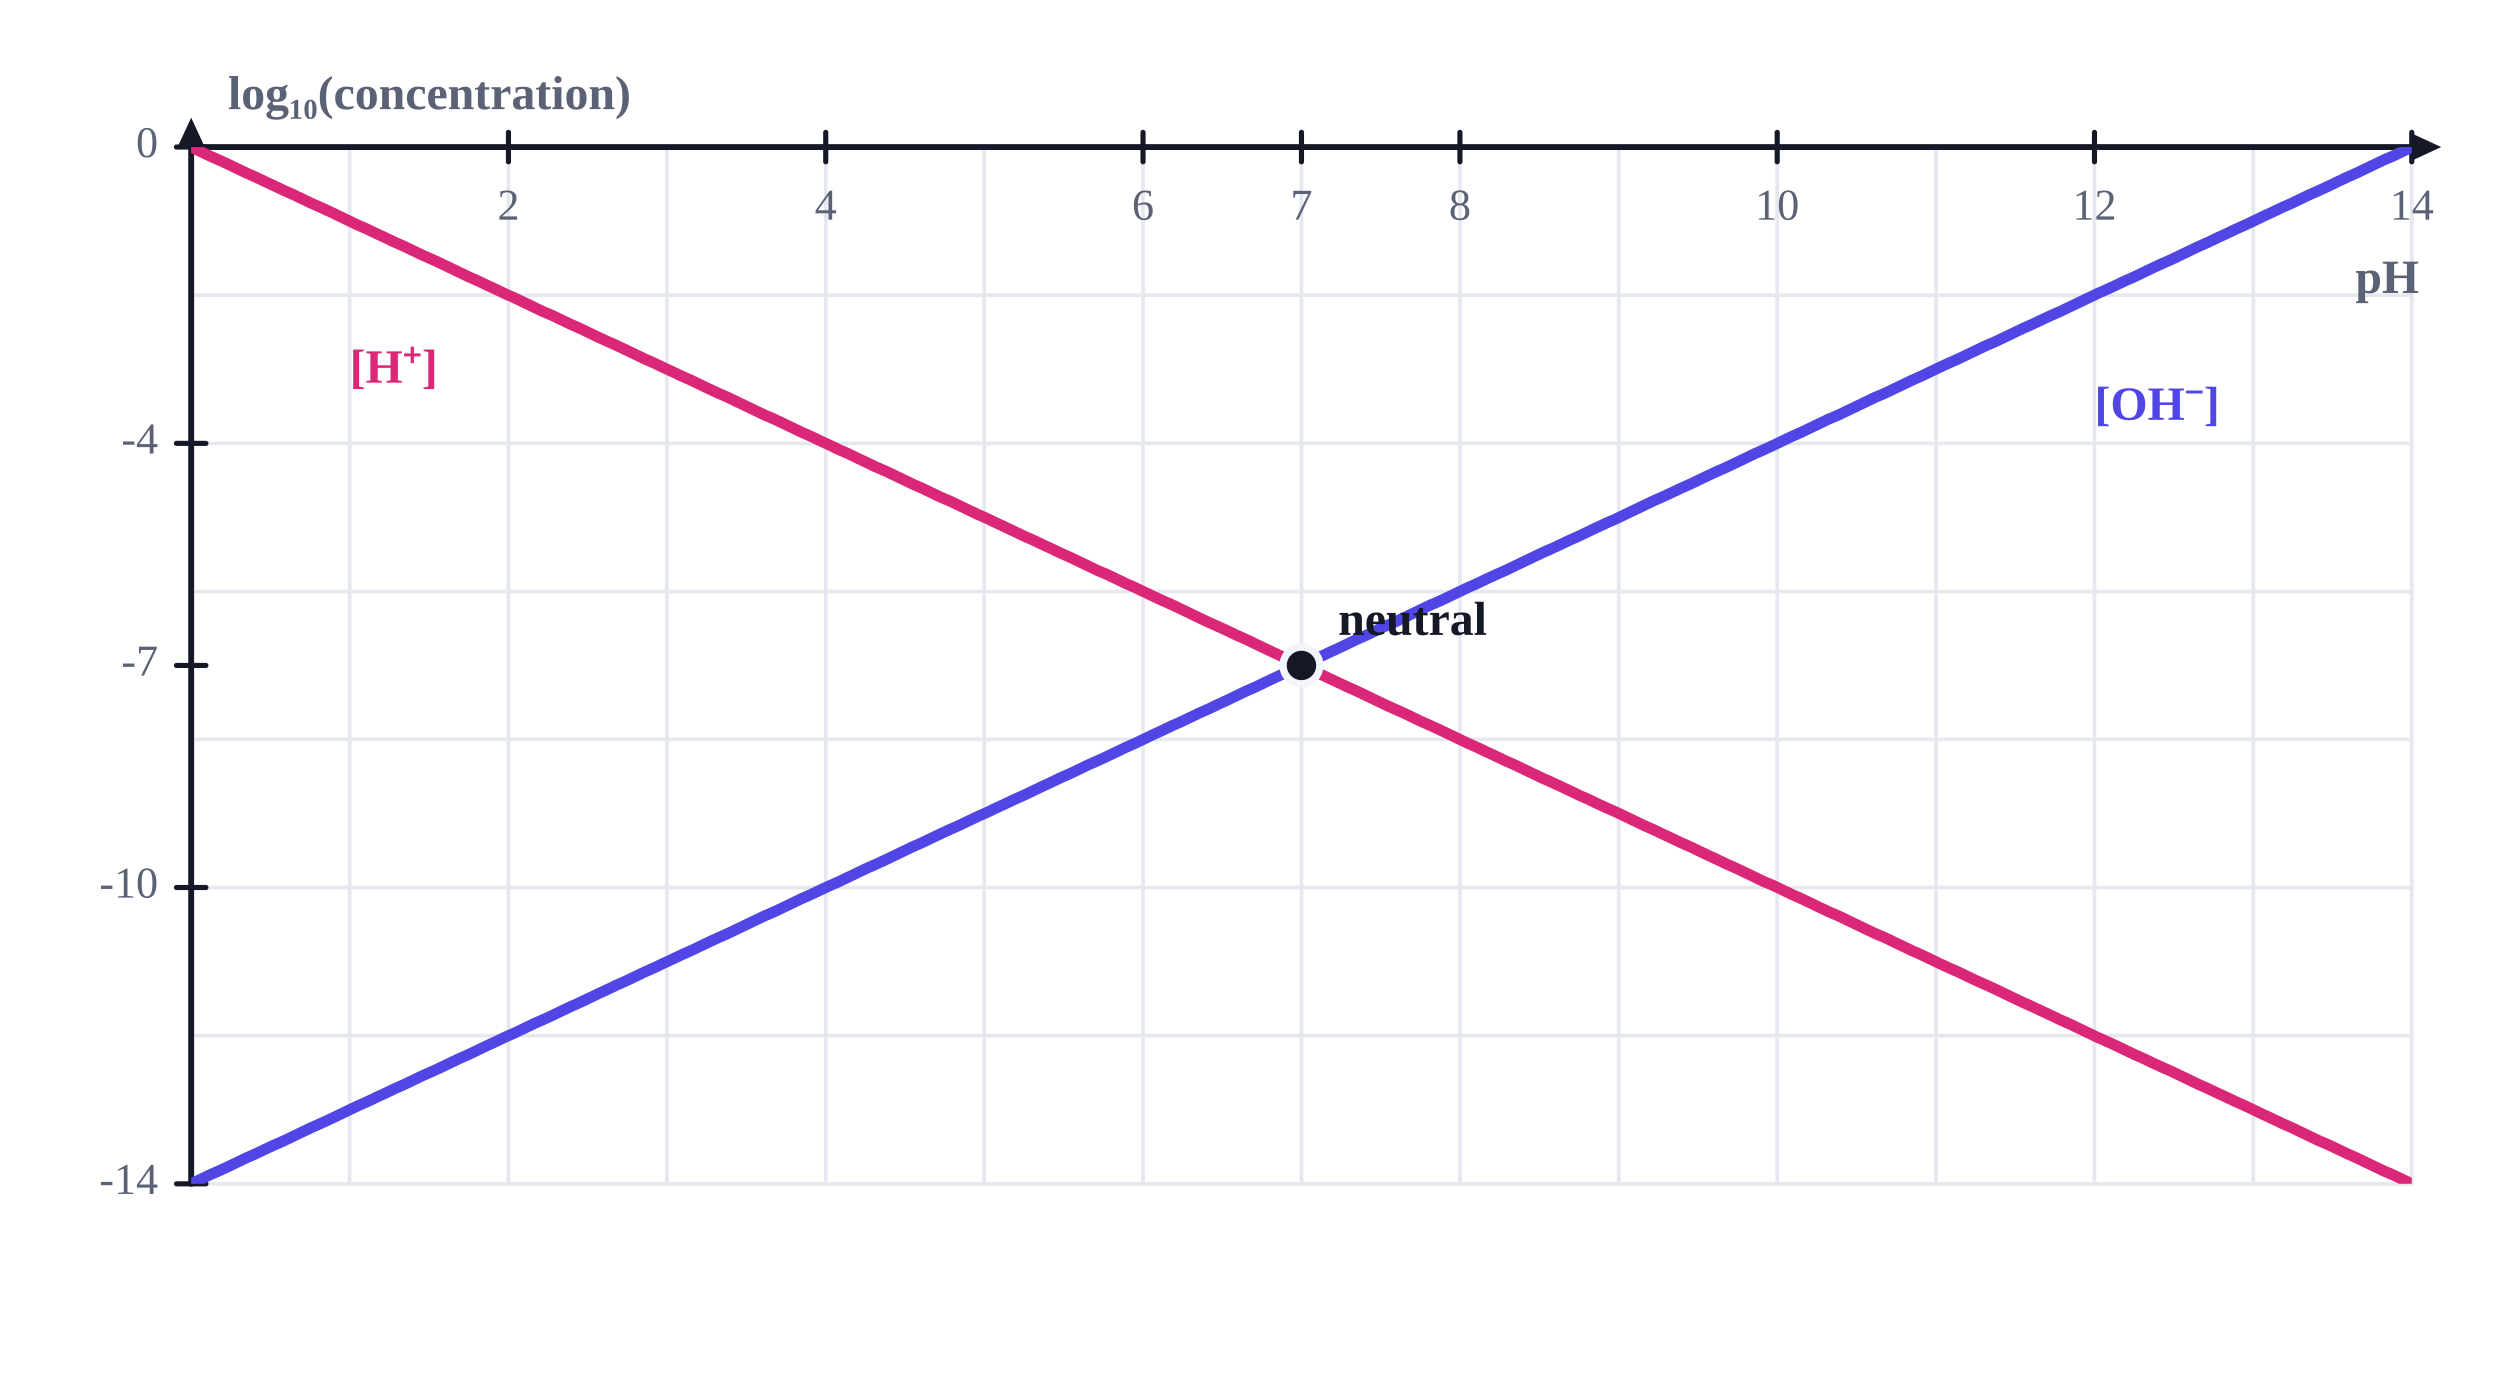
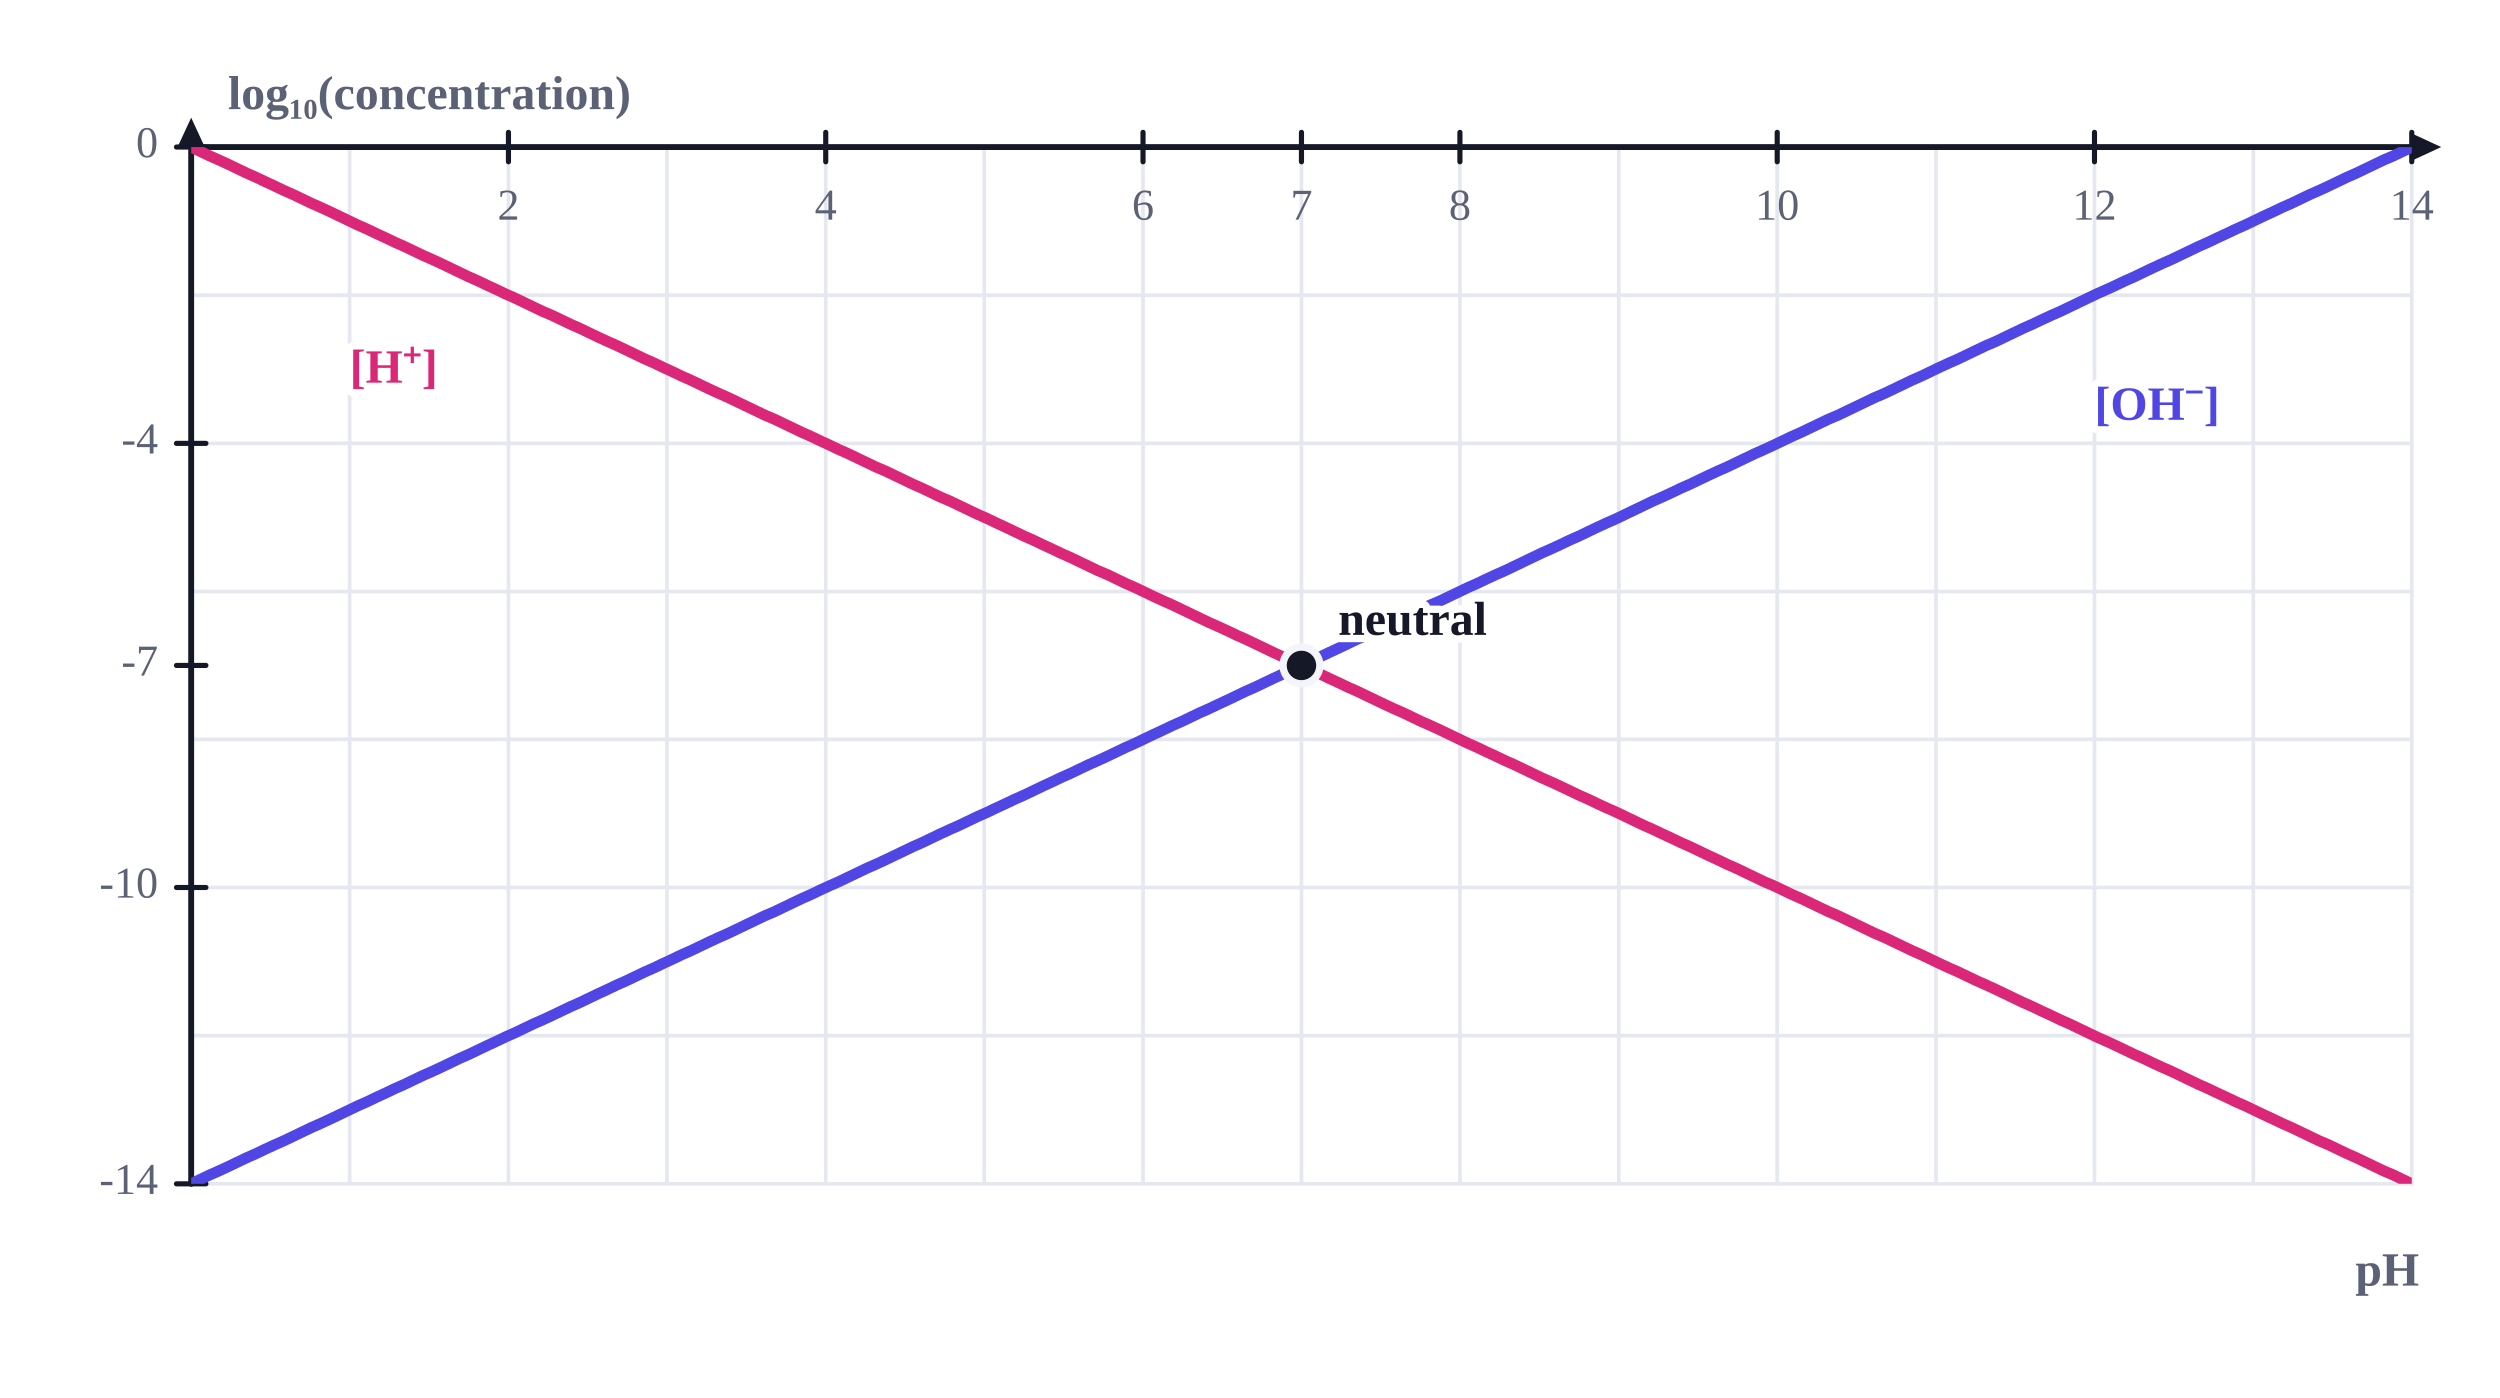
<svg xmlns="http://www.w3.org/2000/svg" viewBox="0 0 680.0 380.0" width="680.0" height="380.0" role="img" aria-label="log[H⁺] and log[OH⁻] against pH: two straight lines of opposite slope crossing at pH 7, log concentration −7." style="color:var(--vx-ink, #151826);font-family:inherit;max-width:100%;height:auto">
  <path d="M52.0 322.0 L52.0 40.0" stroke="var(--vx-grid, #e6e8f0)" stroke-width="1" stroke-linecap="round" fill="none" />
  <path d="M95.1 322.0 L95.1 40.0" stroke="var(--vx-grid, #e6e8f0)" stroke-width="1" stroke-linecap="round" fill="none" />
  <path d="M138.3 322.0 L138.3 40.0" stroke="var(--vx-grid, #e6e8f0)" stroke-width="1" stroke-linecap="round" fill="none" />
  <path d="M181.4 322.0 L181.4 40.0" stroke="var(--vx-grid, #e6e8f0)" stroke-width="1" stroke-linecap="round" fill="none" />
  <path d="M224.6 322.0 L224.6 40.0" stroke="var(--vx-grid, #e6e8f0)" stroke-width="1" stroke-linecap="round" fill="none" />
  <path d="M267.7 322.0 L267.7 40.0" stroke="var(--vx-grid, #e6e8f0)" stroke-width="1" stroke-linecap="round" fill="none" />
  <path d="M310.9 322.0 L310.9 40.0" stroke="var(--vx-grid, #e6e8f0)" stroke-width="1" stroke-linecap="round" fill="none" />
  <path d="M354.0 322.0 L354.0 40.0" stroke="var(--vx-grid, #e6e8f0)" stroke-width="1" stroke-linecap="round" fill="none" />
  <path d="M397.1 322.0 L397.1 40.0" stroke="var(--vx-grid, #e6e8f0)" stroke-width="1" stroke-linecap="round" fill="none" />
  <path d="M440.3 322.0 L440.3 40.0" stroke="var(--vx-grid, #e6e8f0)" stroke-width="1" stroke-linecap="round" fill="none" />
  <path d="M483.4 322.0 L483.4 40.0" stroke="var(--vx-grid, #e6e8f0)" stroke-width="1" stroke-linecap="round" fill="none" />
  <path d="M526.6 322.0 L526.6 40.0" stroke="var(--vx-grid, #e6e8f0)" stroke-width="1" stroke-linecap="round" fill="none" />
  <path d="M569.7 322.0 L569.7 40.0" stroke="var(--vx-grid, #e6e8f0)" stroke-width="1" stroke-linecap="round" fill="none" />
  <path d="M612.9 322.0 L612.9 40.0" stroke="var(--vx-grid, #e6e8f0)" stroke-width="1" stroke-linecap="round" fill="none" />
  <path d="M656.0 322.0 L656.0 40.0" stroke="var(--vx-grid, #e6e8f0)" stroke-width="1" stroke-linecap="round" fill="none" />
  <path d="M52.0 322.0 L656.0 322.0" stroke="var(--vx-grid, #e6e8f0)" stroke-width="1" stroke-linecap="round" fill="none" />
  <path d="M52.0 281.7 L656.0 281.7" stroke="var(--vx-grid, #e6e8f0)" stroke-width="1" stroke-linecap="round" fill="none" />
  <path d="M52.0 241.4 L656.0 241.4" stroke="var(--vx-grid, #e6e8f0)" stroke-width="1" stroke-linecap="round" fill="none" />
  <path d="M52.0 201.1 L656.0 201.1" stroke="var(--vx-grid, #e6e8f0)" stroke-width="1" stroke-linecap="round" fill="none" />
  <path d="M52.0 160.9 L656.0 160.9" stroke="var(--vx-grid, #e6e8f0)" stroke-width="1" stroke-linecap="round" fill="none" />
  <path d="M52.0 120.6 L656.0 120.6" stroke="var(--vx-grid, #e6e8f0)" stroke-width="1" stroke-linecap="round" fill="none" />
  <path d="M52.0 80.3 L656.0 80.3" stroke="var(--vx-grid, #e6e8f0)" stroke-width="1" stroke-linecap="round" fill="none" />
  <path d="M52.0 40.0 L656.0 40.0" stroke="var(--vx-grid, #e6e8f0)" stroke-width="1" stroke-linecap="round" fill="none" />
  <path d="M52.0 40.0 L656.8 40.0" stroke="var(--vx-ink, #151826)" stroke-width="1.6" stroke-linecap="round" fill="none" />
  <path d="M664.0 40.0 L656.0 43.7 L656.0 36.3 Z" fill="var(--vx-ink, #151826)" />
  <path d="M52.0 322.0 L52.0 39.2" stroke="var(--vx-ink, #151826)" stroke-width="1.6" stroke-linecap="round" fill="none" />
  <path d="M52.0 32.0 L55.7 40.0 L48.3 40.0 Z" fill="var(--vx-ink, #151826)" />
  <path d="M138.3 36.0 L138.3 44.0" stroke="var(--vx-ink, #151826)" stroke-width="1.4" stroke-linecap="round" fill="none" />
  <text x="138.3" y="57.0" font-size="12" font-weight="500" text-anchor="middle" dominant-baseline="middle" fill="var(--vx-soft, #5b6275)">2</text>
  <path d="M224.6 36.0 L224.6 44.0" stroke="var(--vx-ink, #151826)" stroke-width="1.4" stroke-linecap="round" fill="none" />
  <text x="224.6" y="57.0" font-size="12" font-weight="500" text-anchor="middle" dominant-baseline="middle" fill="var(--vx-soft, #5b6275)">4</text>
  <path d="M310.9 36.0 L310.9 44.0" stroke="var(--vx-ink, #151826)" stroke-width="1.4" stroke-linecap="round" fill="none" />
  <text x="310.9" y="57.0" font-size="12" font-weight="500" text-anchor="middle" dominant-baseline="middle" fill="var(--vx-soft, #5b6275)">6</text>
  <path d="M354.0 36.0 L354.0 44.0" stroke="var(--vx-ink, #151826)" stroke-width="1.4" stroke-linecap="round" fill="none" />
  <text x="354.0" y="57.0" font-size="12" font-weight="500" text-anchor="middle" dominant-baseline="middle" fill="var(--vx-soft, #5b6275)">7</text>
  <path d="M397.1 36.0 L397.1 44.0" stroke="var(--vx-ink, #151826)" stroke-width="1.4" stroke-linecap="round" fill="none" />
  <text x="397.1" y="57.0" font-size="12" font-weight="500" text-anchor="middle" dominant-baseline="middle" fill="var(--vx-soft, #5b6275)">8</text>
  <path d="M483.4 36.0 L483.4 44.0" stroke="var(--vx-ink, #151826)" stroke-width="1.4" stroke-linecap="round" fill="none" />
  <text x="483.4" y="57.0" font-size="12" font-weight="500" text-anchor="middle" dominant-baseline="middle" fill="var(--vx-soft, #5b6275)">10</text>
  <path d="M569.7 36.0 L569.7 44.0" stroke="var(--vx-ink, #151826)" stroke-width="1.4" stroke-linecap="round" fill="none" />
  <text x="569.7" y="57.0" font-size="12" font-weight="500" text-anchor="middle" dominant-baseline="middle" fill="var(--vx-soft, #5b6275)">12</text>
  <path d="M656.0 36.0 L656.0 44.0" stroke="var(--vx-ink, #151826)" stroke-width="1.4" stroke-linecap="round" fill="none" />
  <text x="656.0" y="57.0" font-size="12" font-weight="500" text-anchor="middle" dominant-baseline="middle" fill="var(--vx-soft, #5b6275)">14</text>
  <path d="M48.0 322.0 L56.0 322.0" stroke="var(--vx-ink, #151826)" stroke-width="1.4" stroke-linecap="round" fill="none" />
  <text x="43.0" y="322.0" font-size="12" font-weight="500" text-anchor="end" dominant-baseline="middle" fill="var(--vx-soft, #5b6275)">-14</text>
  <path d="M48.0 241.4 L56.0 241.4" stroke="var(--vx-ink, #151826)" stroke-width="1.4" stroke-linecap="round" fill="none" />
  <text x="43.0" y="241.4" font-size="12" font-weight="500" text-anchor="end" dominant-baseline="middle" fill="var(--vx-soft, #5b6275)">-10</text>
  <path d="M48.0 181.0 L56.0 181.0" stroke="var(--vx-ink, #151826)" stroke-width="1.4" stroke-linecap="round" fill="none" />
  <text x="43.0" y="181.0" font-size="12" font-weight="500" text-anchor="end" dominant-baseline="middle" fill="var(--vx-soft, #5b6275)">-7</text>
  <path d="M48.0 120.6 L56.0 120.6" stroke="var(--vx-ink, #151826)" stroke-width="1.4" stroke-linecap="round" fill="none" />
  <text x="43.0" y="120.6" font-size="12" font-weight="500" text-anchor="end" dominant-baseline="middle" fill="var(--vx-soft, #5b6275)">-4</text>
  <path d="M48.0 40.0 L56.0 40.0" stroke="var(--vx-ink, #151826)" stroke-width="1.4" stroke-linecap="round" fill="none" />
  <text x="43.0" y="40.0" font-size="12" font-weight="500" text-anchor="end" dominant-baseline="middle" fill="var(--vx-soft, #5b6275)">0</text>
-   <text x="658.0" y="76.0" font-size="13" font-weight="600" text-anchor="end" dominant-baseline="middle" fill="var(--vx-soft, #5b6275)">pH</text>
+   <text x="658.0" y="346.0" font-size="13" font-weight="600" text-anchor="end" dominant-baseline="middle" fill="var(--vx-soft, #5b6275)">pH</text>
  <text x="62.0" y="26.0" font-size="13" font-weight="600" text-anchor="start" dominant-baseline="middle" fill="var(--vx-soft, #5b6275)">log₁₀(concentration)</text>
  <defs>
    <clipPath id="vx748067699680">
      <rect x="52.0" y="40.0" width="604.0" height="282.0" />
    </clipPath>
  </defs>
  <path d="M52.0 40.0 L54.5 41.2 L57.0 42.4 L59.5 43.5 L62.1 44.7 L64.6 45.9 L67.1 47.1 L69.6 48.2 L72.1 49.4 L74.7 50.6 L77.2 51.8 L79.7 52.9 L82.2 54.1 L84.7 55.3 L87.2 56.4 L89.8 57.6 L92.3 58.8 L94.8 60.0 L97.3 61.2 L99.8 62.3 L102.3 63.5 L104.9 64.7 L107.4 65.9 L109.9 67.0 L112.4 68.2 L114.9 69.4 L117.4 70.5 L120.0 71.7 L122.5 72.9 L125.0 74.1 L127.5 75.3 L130.0 76.4 L132.5 77.6 L135.1 78.8 L137.6 80.0 L140.1 81.1 L142.6 82.3 L145.1 83.5 L147.6 84.7 L150.2 85.8 L152.7 87.0 L155.2 88.2 L157.7 89.3 L160.2 90.5 L162.7 91.7 L165.3 92.9 L167.8 94.0 L170.3 95.2 L172.8 96.4 L175.3 97.6 L177.8 98.7 L180.3 99.9 L182.9 101.1 L185.4 102.3 L187.9 103.4 L190.4 104.6 L192.9 105.8 L195.5 107.0 L198.0 108.1 L200.5 109.3 L203.0 110.5 L205.5 111.7 L208.0 112.9 L210.6 114.0 L213.1 115.2 L215.6 116.4 L218.1 117.6 L220.6 118.7 L223.1 119.9 L225.7 121.1 L228.2 122.3 L230.7 123.4 L233.2 124.6 L235.7 125.8 L238.2 127.0 L240.8 128.1 L243.3 129.3 L245.8 130.5 L248.3 131.7 L250.8 132.8 L253.3 134.0 L255.8 135.2 L258.4 136.3 L260.9 137.5 L263.4 138.7 L265.9 139.9 L268.4 141.0 L270.9 142.2 L273.5 143.4 L276.0 144.6 L278.5 145.8 L281.0 146.9 L283.5 148.1 L286.1 149.3 L288.6 150.5 L291.1 151.6 L293.6 152.8 L296.1 154.0 L298.6 155.2 L301.2 156.3 L303.7 157.5 L306.2 158.7 L308.7 159.8 L311.2 161.0 L313.7 162.2 L316.3 163.4 L318.8 164.5 L321.3 165.7 L323.8 166.9 L326.3 168.1 L328.8 169.3 L331.3 170.4 L333.9 171.6 L336.4 172.8 L338.9 173.9 L341.4 175.1 L343.9 176.3 L346.4 177.5 L349.0 178.7 L351.5 179.8 L354.0 181.0 L356.5 182.2 L359.0 183.3 L361.5 184.5 L364.1 185.7 L366.6 186.9 L369.1 188.0 L371.6 189.2 L374.1 190.4 L376.6 191.6 L379.2 192.8 L381.7 193.9 L384.2 195.1 L386.7 196.3 L389.2 197.4 L391.8 198.6 L394.3 199.8 L396.8 201.0 L399.3 202.2 L401.8 203.3 L404.3 204.5 L406.9 205.7 L409.4 206.9 L411.9 208.0 L414.4 209.2 L416.9 210.4 L419.4 211.6 L421.9 212.7 L424.5 213.9 L427.0 215.1 L429.5 216.3 L432.0 217.4 L434.5 218.6 L437.1 219.8 L439.6 220.9 L442.1 222.1 L444.6 223.3 L447.1 224.5 L449.6 225.6 L452.1 226.8 L454.7 228.0 L457.2 229.2 L459.7 230.3 L462.2 231.5 L464.7 232.7 L467.3 233.9 L469.8 235.1 L472.3 236.2 L474.8 237.4 L477.3 238.6 L479.8 239.8 L482.4 240.9 L484.9 242.1 L487.4 243.3 L489.9 244.4 L492.4 245.6 L494.9 246.8 L497.4 248.0 L500.0 249.1 L502.5 250.3 L505.0 251.5 L507.5 252.7 L510.0 253.9 L512.6 255.0 L515.1 256.2 L517.6 257.4 L520.1 258.6 L522.6 259.7 L525.1 260.9 L527.6 262.1 L530.2 263.3 L532.7 264.4 L535.2 265.6 L537.7 266.8 L540.2 267.9 L542.8 269.1 L545.3 270.3 L547.8 271.5 L550.3 272.7 L552.8 273.8 L555.3 275.0 L557.9 276.2 L560.4 277.4 L562.9 278.5 L565.4 279.7 L567.9 280.9 L570.4 282.1 L572.9 283.2 L575.5 284.4 L578.0 285.6 L580.5 286.8 L583.0 287.9 L585.5 289.1 L588.1 290.3 L590.6 291.4 L593.1 292.6 L595.6 293.8 L598.1 295.0 L600.6 296.1 L603.1 297.3 L605.7 298.5 L608.2 299.7 L610.7 300.8 L613.2 302.0 L615.7 303.2 L618.3 304.4 L620.8 305.6 L623.3 306.7 L625.8 307.9 L628.3 309.1 L630.8 310.3 L633.4 311.4 L635.9 312.6 L638.4 313.8 L640.9 314.9 L643.4 316.1 L645.9 317.3 L648.4 318.5 L651.0 319.6 L653.5 320.8 L656.0 322.0" fill="none" stroke="var(--vx-a2, #db2777)" stroke-width="3" stroke-linecap="round" stroke-linejoin="round" clip-path="url(#vx748067699680)" />
-   <text x="95.1" y="100.4" font-size="13" font-weight="700" text-anchor="start" dominant-baseline="middle" fill="var(--vx-a2, #db2777)">[H⁺]</text>
  <path d="M52.0 322.0 L54.5 320.8 L57.0 319.6 L59.5 318.5 L62.1 317.3 L64.6 316.1 L67.1 314.9 L69.6 313.8 L72.1 312.6 L74.7 311.4 L77.2 310.3 L79.7 309.1 L82.2 307.9 L84.7 306.7 L87.2 305.6 L89.8 304.4 L92.3 303.2 L94.8 302.0 L97.3 300.8 L99.8 299.7 L102.3 298.5 L104.9 297.3 L107.4 296.1 L109.9 295.0 L112.4 293.8 L114.9 292.6 L117.4 291.5 L120.0 290.3 L122.5 289.1 L125.0 287.9 L127.5 286.8 L130.0 285.6 L132.5 284.4 L135.1 283.2 L137.6 282.0 L140.1 280.9 L142.6 279.7 L145.1 278.5 L147.6 277.4 L150.2 276.2 L152.7 275.0 L155.2 273.8 L157.7 272.7 L160.2 271.5 L162.7 270.3 L165.3 269.1 L167.8 267.9 L170.3 266.8 L172.8 265.6 L175.3 264.4 L177.8 263.3 L180.3 262.1 L182.9 260.9 L185.4 259.7 L187.9 258.6 L190.4 257.4 L192.9 256.2 L195.5 255.0 L198.0 253.9 L200.5 252.7 L203.0 251.5 L205.5 250.3 L208.0 249.1 L210.6 248.0 L213.1 246.8 L215.6 245.6 L218.1 244.4 L220.6 243.3 L223.1 242.1 L225.7 240.9 L228.2 239.8 L230.7 238.6 L233.2 237.4 L235.7 236.2 L238.2 235.1 L240.8 233.9 L243.3 232.7 L245.8 231.5 L248.3 230.3 L250.8 229.2 L253.3 228.0 L255.8 226.8 L258.4 225.6 L260.9 224.5 L263.4 223.3 L265.9 222.1 L268.4 221.0 L270.9 219.8 L273.5 218.6 L276.0 217.4 L278.5 216.3 L281.0 215.1 L283.5 213.9 L286.1 212.7 L288.6 211.5 L291.1 210.4 L293.6 209.2 L296.1 208.0 L298.6 206.9 L301.2 205.7 L303.7 204.5 L306.2 203.3 L308.7 202.2 L311.2 201.0 L313.7 199.8 L316.3 198.6 L318.8 197.4 L321.3 196.3 L323.8 195.1 L326.3 193.9 L328.8 192.8 L331.3 191.6 L333.9 190.4 L336.4 189.2 L338.9 188.0 L341.4 186.9 L343.9 185.7 L346.4 184.5 L349.0 183.3 L351.5 182.2 L354.0 181.0 L356.5 179.8 L359.0 178.7 L361.5 177.5 L364.1 176.3 L366.6 175.1 L369.1 173.9 L371.6 172.8 L374.1 171.6 L376.6 170.4 L379.2 169.3 L381.7 168.1 L384.2 166.9 L386.7 165.7 L389.2 164.5 L391.8 163.4 L394.3 162.2 L396.8 161.0 L399.3 159.8 L401.8 158.7 L404.3 157.5 L406.9 156.3 L409.4 155.2 L411.9 154.0 L414.4 152.8 L416.9 151.6 L419.4 150.4 L421.9 149.3 L424.5 148.1 L427.0 146.9 L429.5 145.8 L432.0 144.6 L434.5 143.4 L437.1 142.2 L439.6 141.1 L442.1 139.9 L444.6 138.7 L447.1 137.5 L449.6 136.3 L452.1 135.2 L454.7 134.0 L457.2 132.8 L459.7 131.7 L462.2 130.5 L464.7 129.3 L467.3 128.1 L469.8 127.0 L472.3 125.8 L474.8 124.6 L477.3 123.4 L479.8 122.3 L482.4 121.1 L484.9 119.9 L487.4 118.7 L489.9 117.6 L492.4 116.4 L494.9 115.2 L497.4 114.0 L500.0 112.9 L502.5 111.7 L505.0 110.5 L507.5 109.3 L510.0 108.1 L512.6 107.0 L515.1 105.8 L517.6 104.6 L520.1 103.4 L522.6 102.3 L525.1 101.1 L527.6 99.9 L530.2 98.7 L532.7 97.6 L535.2 96.4 L537.7 95.2 L540.2 94.0 L542.8 92.9 L545.3 91.7 L547.8 90.5 L550.3 89.3 L552.8 88.2 L555.3 87.0 L557.9 85.8 L560.4 84.7 L562.9 83.5 L565.4 82.3 L567.9 81.1 L570.4 79.9 L572.9 78.8 L575.5 77.6 L578.0 76.4 L580.5 75.3 L583.0 74.1 L585.5 72.9 L588.1 71.7 L590.6 70.6 L593.1 69.4 L595.6 68.2 L598.1 67.0 L600.6 65.9 L603.1 64.7 L605.7 63.5 L608.2 62.3 L610.7 61.2 L613.2 60.0 L615.7 58.8 L618.3 57.6 L620.8 56.4 L623.3 55.3 L625.8 54.1 L628.3 52.9 L630.8 51.8 L633.4 50.6 L635.9 49.4 L638.4 48.2 L640.9 47.1 L643.4 45.9 L645.9 44.7 L648.4 43.5 L651.0 42.4 L653.5 41.2 L656.0 40.0" fill="none" stroke="var(--vx-a1, #4f46e5)" stroke-width="3" stroke-linecap="round" stroke-linejoin="round" clip-path="url(#vx748067699680)" />
-   <text x="569.7" y="110.5" font-size="13" font-weight="700" text-anchor="start" dominant-baseline="middle" fill="var(--vx-a1, #4f46e5)">[OH⁻]</text>
  <circle cx="354.0" cy="181.0" r="5" fill="var(--vx-ink, #151826)" stroke="var(--vx-panel, #f4f5fb)" stroke-width="2" />
-   <text x="364.0" y="169.0" font-size="13" font-weight="600" text-anchor="start" dominant-baseline="middle" fill="var(--vx-ink, #151826)">neutral</text>
+   <text x="95.1" y="100.4" font-size="13" font-weight="700" text-anchor="start" dominant-baseline="middle" fill="var(--vx-a2, #db2777)" stroke="var(--vx-card, #fff)" stroke-width="4" stroke-linejoin="round" paint-order="stroke">[H⁺]</text>
+   <text x="569.7" y="110.5" font-size="13" font-weight="700" text-anchor="start" dominant-baseline="middle" fill="var(--vx-a1, #4f46e5)" stroke="var(--vx-card, #fff)" stroke-width="4" stroke-linejoin="round" paint-order="stroke">[OH⁻]</text>
+   <text x="364.0" y="169.0" font-size="13" font-weight="600" text-anchor="start" dominant-baseline="middle" fill="var(--vx-ink, #151826)" stroke="var(--vx-card, #fff)" stroke-width="4" stroke-linejoin="round" paint-order="stroke">neutral</text>
</svg>
